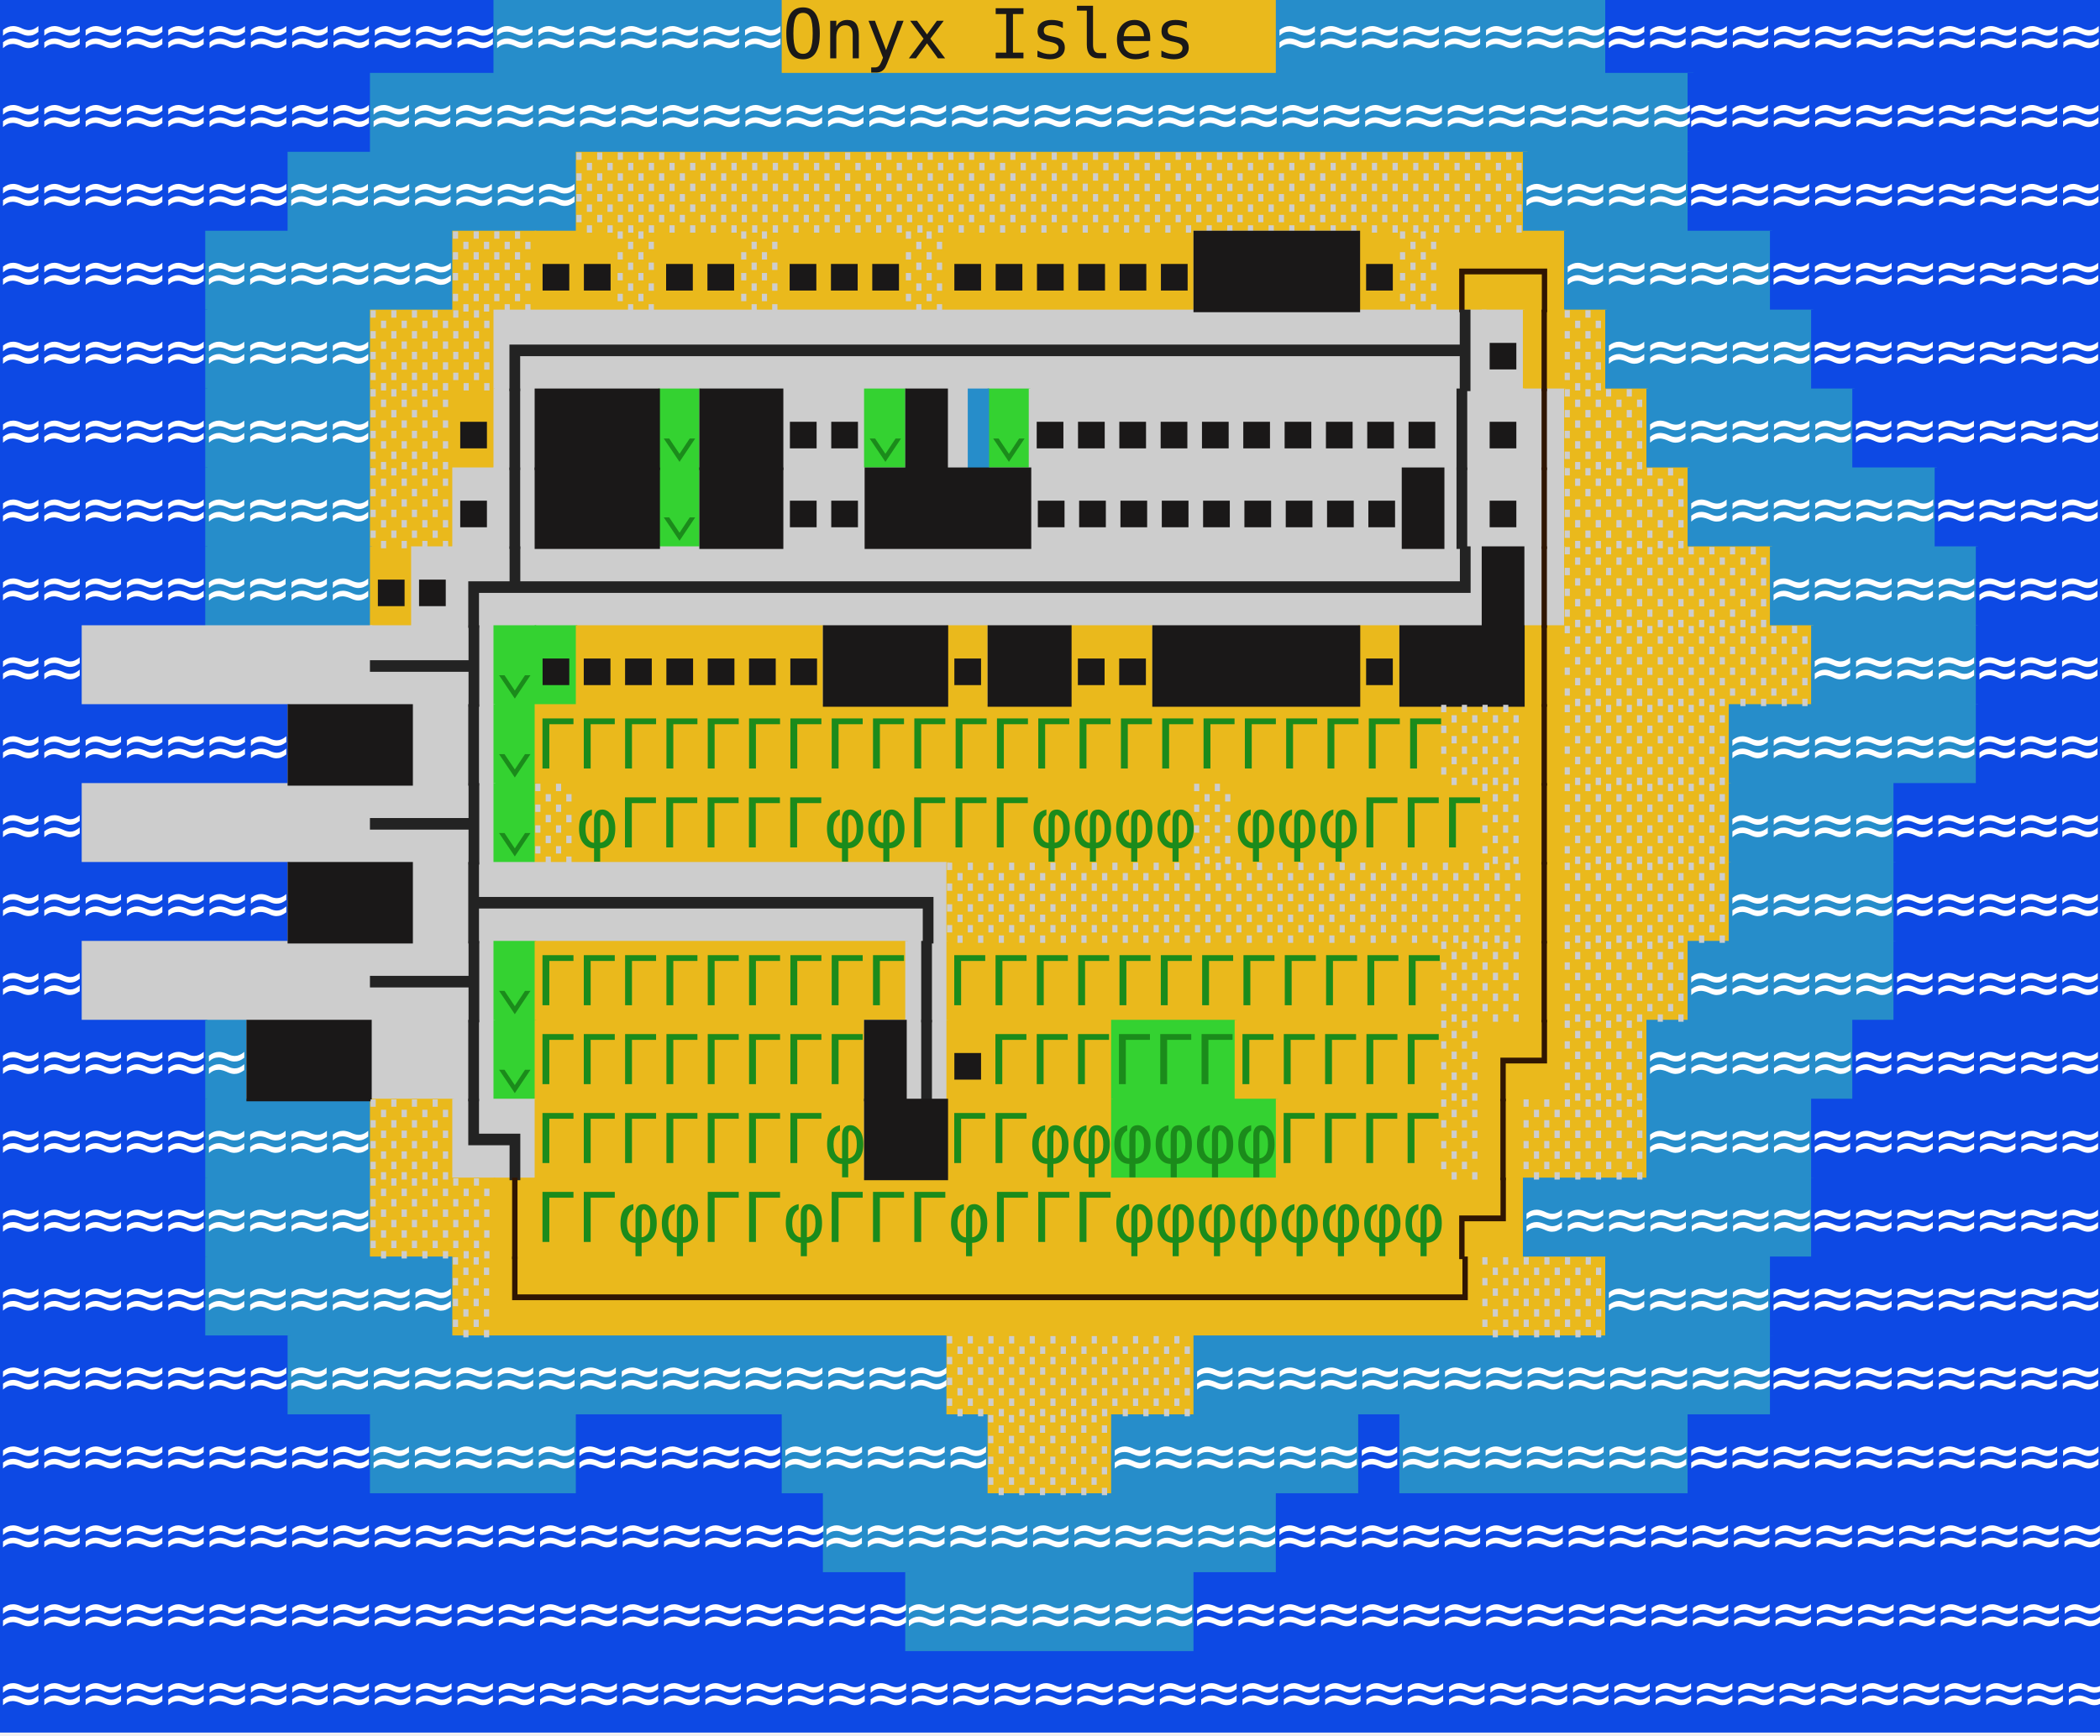
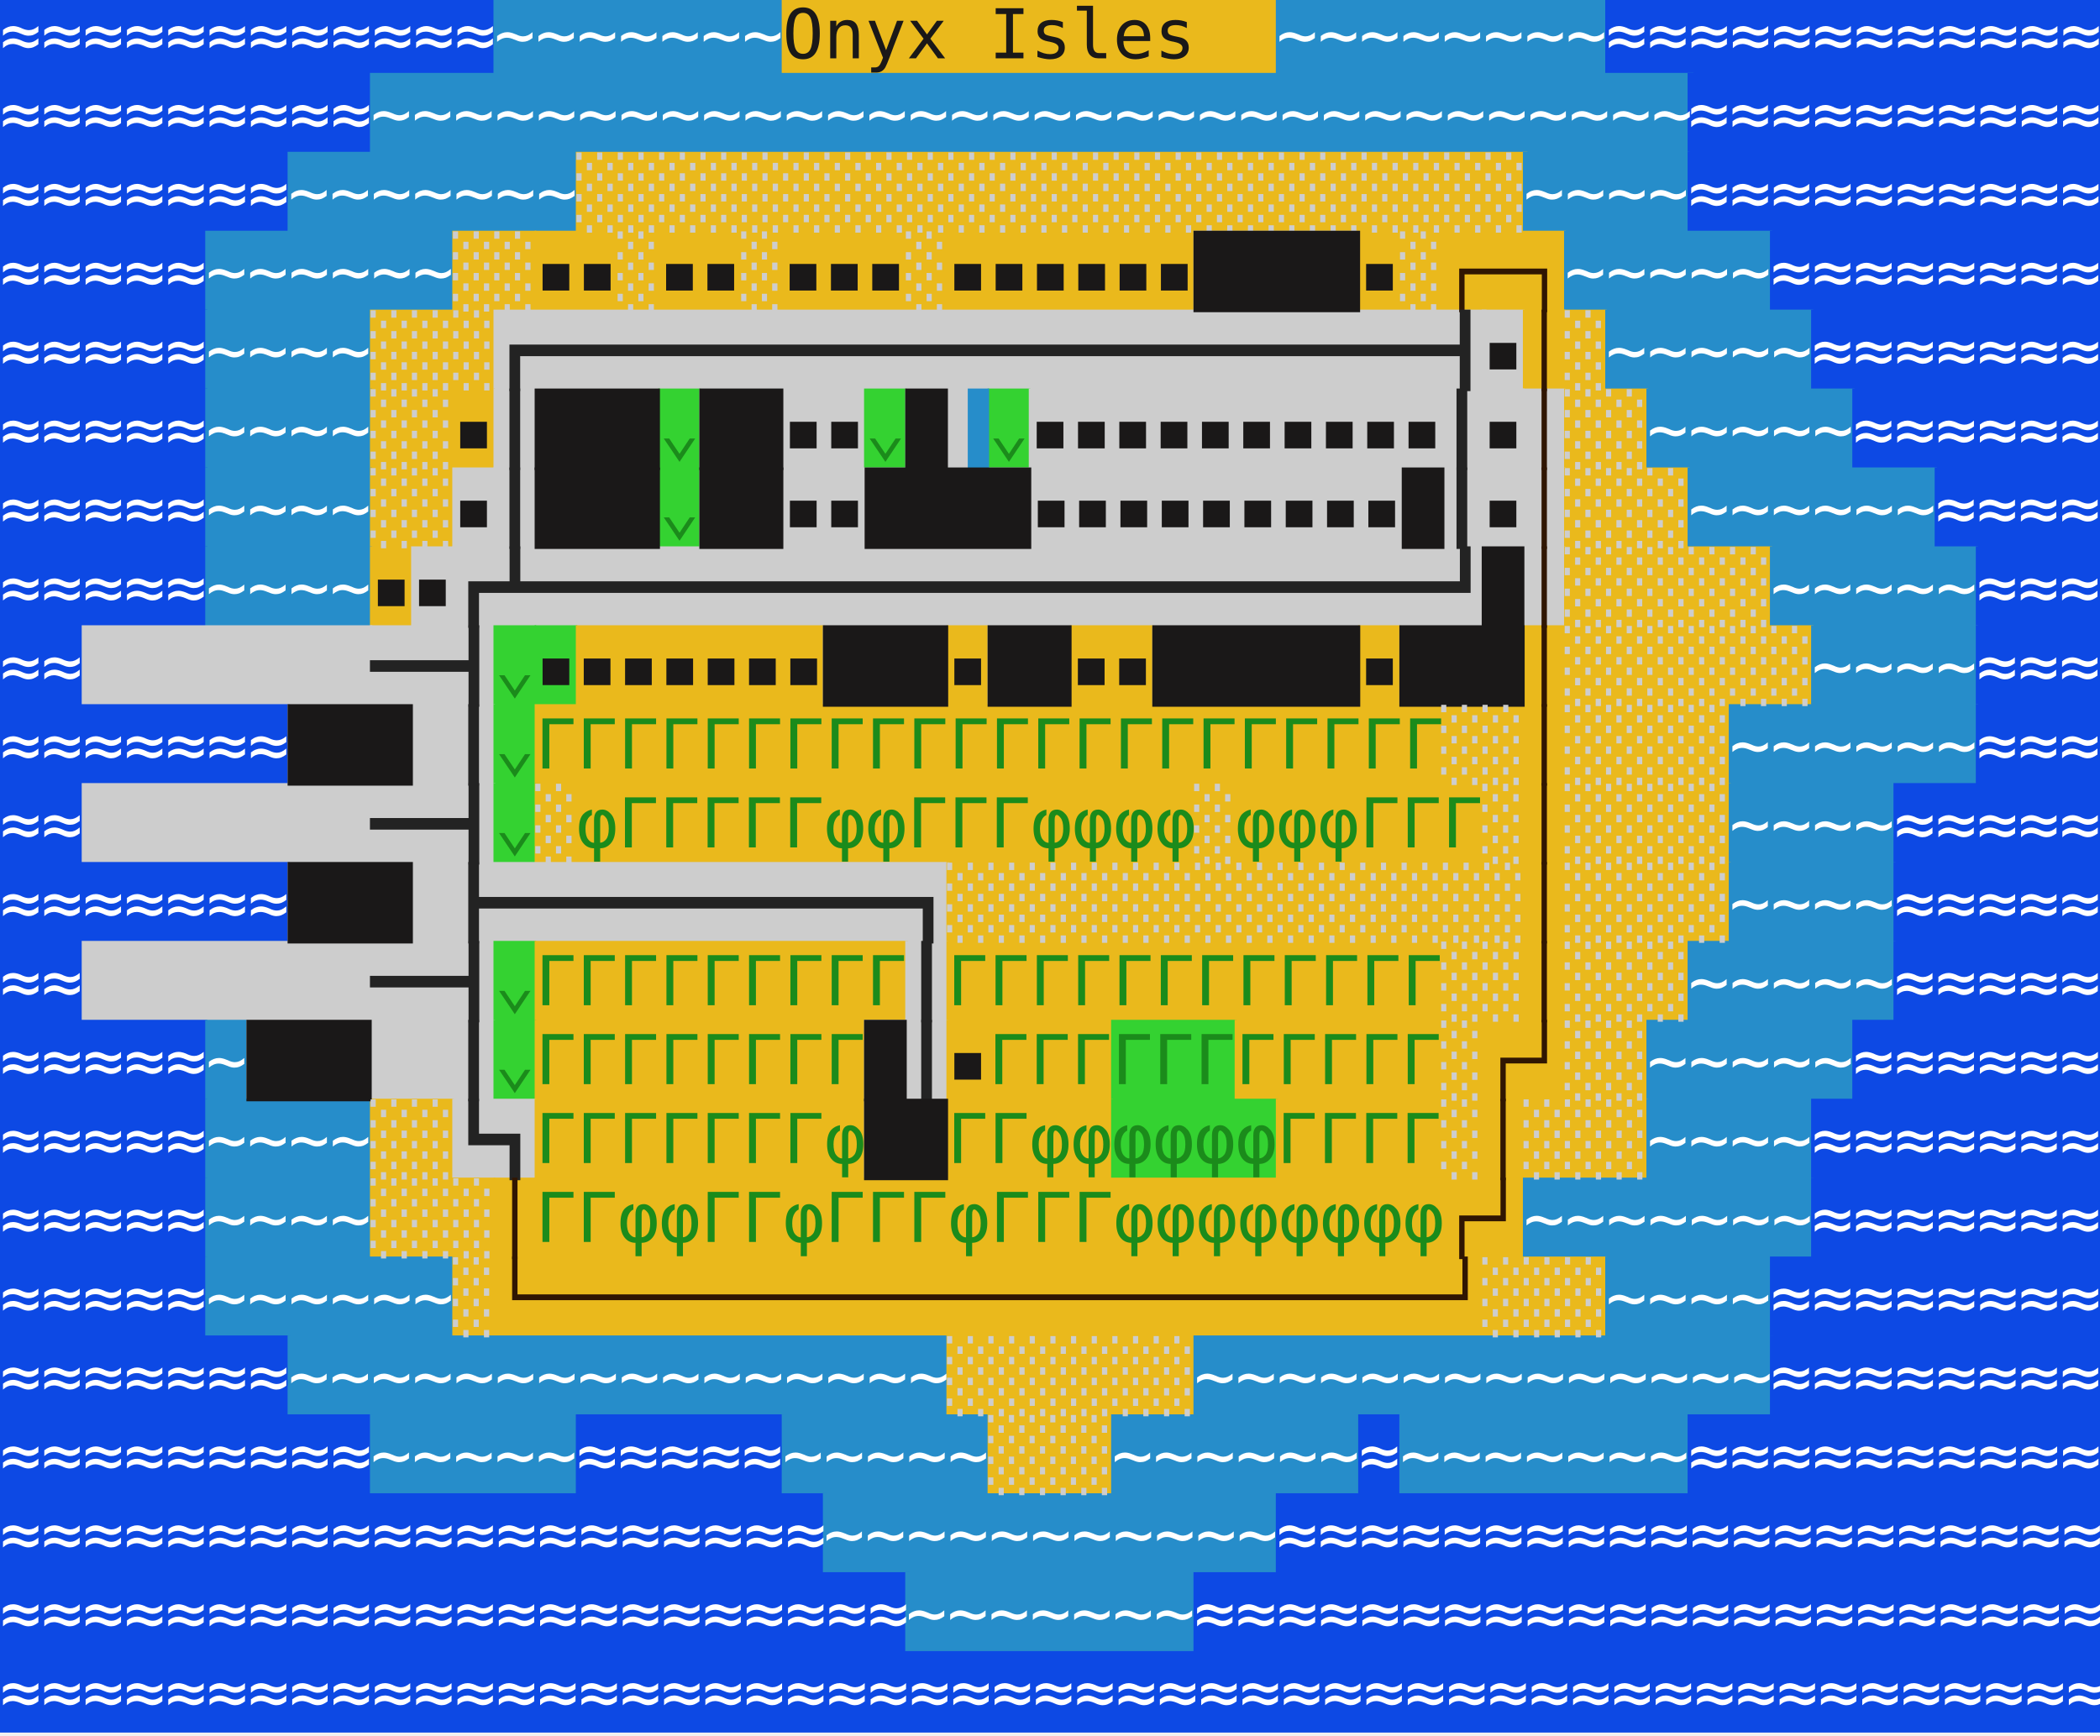
<svg xmlns="http://www.w3.org/2000/svg" version="1.1" width="306.0px" height="253.0px" viewBox="0 0 306.0 253.0" style="letter-spacing:0em;font-size:10px;font-family:'DejaVu Sans Mono';stroke:none">
  <text y="8.5" x="0.0" style="fill:#0d49e4">████████████</text>
  <text y="8.5" x="72.0" style="fill:#268dca">███████</text>
  <text y="8.5" x="114.0" style="fill:#eab91c">████████████</text>
  <text y="8.5" x="186.0" style="fill:#268dca">████████</text>
  <text y="8.5" x="234.0" style="fill:#0d49e4">████████████</text>
  <text y="20.0" x="0.0" style="fill:#0d49e4">█████████</text>
  <text y="20.0" x="54.0" style="fill:#268dca">████████████████████████████████</text>
  <text y="20.0" x="246.0" style="fill:#0d49e4">██████████</text>
  <text y="31.5" x="0.0" style="fill:#0d49e4">███████</text>
  <text y="31.5" x="42.0" style="fill:#268dca">███████</text>
  <text y="31.5" x="84.0" style="fill:#eab91c">███████████████████████</text>
  <text y="31.5" x="222.0" style="fill:#268dca">████</text>
  <text y="31.5" x="246.0" style="fill:#0d49e4">██████████</text>
  <text y="43.0" x="0.0" style="fill:#0d49e4">█████</text>
  <text y="43.0" x="30.0" style="fill:#268dca">██████</text>
  <text y="43.0" x="66.0" style="fill:#eab91c">██</text>
  <text y="43.0" x="78.0" style="fill:#eab91c">██</text>
  <text y="43.0" x="90.0" style="fill:#eab91c">█</text>
  <text y="43.0" x="96.0" style="fill:#eab91c">██</text>
  <text y="43.0" x="108.0" style="fill:#eab91c">█</text>
  <text y="43.0" x="114.0" style="fill:#eab91c">███</text>
  <text y="43.0" x="132.0" style="fill:#eab91c">█</text>
  <text y="43.0" x="138.0" style="fill:#eab91c">██████</text>
  <text y="43.0" x="174.0" style="fill:#cdcdcd">████</text>
  <text y="43.0" x="198.0" style="fill:#eab91c">█</text>
  <text y="43.0" x="204.0" style="fill:#eab91c">█</text>
  <text y="43.0" x="210.0" style="fill:#eab91c">███</text>
  <text y="43.0" x="228.0" style="fill:#268dca">█████</text>
  <text y="43.0" x="258.0" style="fill:#0d49e4">████████</text>
  <text y="54.5" x="0.0" style="fill:#0d49e4">█████</text>
  <text y="54.5" x="30.0" style="fill:#268dca">████</text>
  <text y="54.5" x="54.0" style="fill:#eab91c">███</text>
  <text y="54.5" x="72.0" style="fill:#cdcdcd">████████████████████████</text>
  <text y="54.5" x="216.0" style="fill:#cdcdcd">█</text>
  <text y="54.5" x="222.0" style="fill:#eab91c">█</text>
  <text y="54.5" x="228.0" style="fill:#eab91c">█</text>
  <text y="54.5" x="234.0" style="fill:#268dca">█████</text>
  <text y="54.5" x="264.0" style="fill:#0d49e4">███████</text>
  <text y="66.0" x="0.0" style="fill:#0d49e4">█████</text>
  <text y="66.0" x="30.0" style="fill:#268dca">████</text>
  <text y="66.0" x="54.0" style="fill:#eab91c">██</text>
  <text y="66.0" x="66.0" style="fill:#eab91c">█</text>
  <text y="66.0" x="72.0" style="fill:#cdcdcd">█</text>
  <text y="66.0" x="78.0" style="fill:#cdcdcd">███</text>
  <text y="66.0" x="96.0" style="fill:#34d231">█</text>
  <text y="66.0" x="102.0" style="fill:#cdcdcd">████</text>
  <text y="66.0" x="126.0" style="fill:#34d231">█</text>
  <text y="66.0" x="132.0" style="fill:#cdcdcd">█</text>
  <text y="66.0" x="138.0" style="fill:#cdcdcd">█</text>
  <text y="66.0" x="144.0" style="fill:#34d231">█</text>
  <text y="66.0" x="150.0" style="fill:#cdcdcd">██████████</text>
  <text y="66.0" x="210.0" style="fill:#cdcdcd">█</text>
  <text y="66.0" x="216.0" style="fill:#cdcdcd">█</text>
  <text y="66.0" x="222.0" style="fill:#cdcdcd">█</text>
  <text y="66.0" x="228.0" style="fill:#eab91c">██</text>
  <text y="66.0" x="240.0" style="fill:#268dca">█████</text>
  <text y="66.0" x="270.0" style="fill:#0d49e4">██████</text>
  <text y="77.5" x="0.0" style="fill:#0d49e4">█████</text>
  <text y="77.5" x="30.0" style="fill:#268dca">████</text>
  <text y="77.5" x="54.0" style="fill:#eab91c">██</text>
  <text y="77.5" x="66.0" style="fill:#cdcdcd">█</text>
  <text y="77.5" x="72.0" style="fill:#cdcdcd">█</text>
  <text y="77.5" x="78.0" style="fill:#cdcdcd">███</text>
  <text y="77.5" x="96.0" style="fill:#34d231">█</text>
  <text y="77.5" x="102.0" style="fill:#cdcdcd">██████████████████</text>
  <text y="77.5" x="210.0" style="fill:#cdcdcd">█</text>
  <text y="77.5" x="216.0" style="fill:#cdcdcd">█</text>
  <text y="77.5" x="222.0" style="fill:#cdcdcd">█</text>
  <text y="77.5" x="228.0" style="fill:#eab91c">███</text>
  <text y="77.5" x="246.0" style="fill:#268dca">██████</text>
  <text y="77.5" x="282.0" style="fill:#0d49e4">████</text>
  <text y="89.0" x="0.0" style="fill:#0d49e4">█████</text>
  <text y="89.0" x="30.0" style="fill:#268dca">████</text>
  <text y="89.0" x="54.0" style="fill:#eab91c">█</text>
  <text y="89.0" x="60.0" style="fill:#cdcdcd">█</text>
  <text y="89.0" x="66.0" style="fill:#cdcdcd">█████████████████████████</text>
  <text y="89.0" x="216.0" style="fill:#cdcdcd">█</text>
  <text y="89.0" x="222.0" style="fill:#cdcdcd">█</text>
  <text y="89.0" x="228.0" style="fill:#eab91c">█████</text>
  <text y="89.0" x="258.0" style="fill:#268dca">█████</text>
  <text y="89.0" x="288.0" style="fill:#0d49e4">███</text>
  <text y="100.5" x="0.0" style="fill:#0d49e4">██</text>
  <text y="100.5" x="12.0" style="fill:#cdcdcd">███████</text>
  <text y="100.5" x="54.0" style="fill:#cdcdcd">███</text>
  <text y="100.5" x="72.0" style="fill:#34d231">█</text>
  <text y="100.5" x="78.0" style="fill:#34d231">█</text>
  <text y="100.5" x="84.0" style="fill:#eab91c">██████</text>
  <text y="100.5" x="120.0" style="fill:#cdcdcd">███</text>
  <text y="100.5" x="138.0" style="fill:#eab91c">█</text>
  <text y="100.5" x="144.0" style="fill:#cdcdcd">██</text>
  <text y="100.5" x="156.0" style="fill:#eab91c">██</text>
  <text y="100.5" x="168.0" style="fill:#cdcdcd">█████</text>
  <text y="100.5" x="198.0" style="fill:#eab91c">█</text>
  <text y="100.5" x="204.0" style="fill:#cdcdcd">███</text>
  <text y="100.5" x="222.0" style="fill:#eab91c">█</text>
  <text y="100.5" x="228.0" style="fill:#eab91c">██████</text>
  <text y="100.5" x="264.0" style="fill:#268dca">████</text>
  <text y="100.5" x="288.0" style="fill:#0d49e4">███</text>
  <text y="112.0" x="0.0" style="fill:#0d49e4">███████</text>
  <text y="112.0" x="42.0" style="fill:#cdcdcd">████</text>
  <text y="112.0" x="66.0" style="fill:#cdcdcd">█</text>
  <text y="112.0" x="72.0" style="fill:#34d231">█</text>
  <text y="112.0" x="78.0" style="fill:#eab91c">██████████████████████</text>
  <text y="112.0" x="210.0" style="fill:#eab91c">██</text>
  <text y="112.0" x="222.0" style="fill:#eab91c">█</text>
  <text y="112.0" x="228.0" style="fill:#eab91c">████</text>
  <text y="112.0" x="252.0" style="fill:#268dca">██████</text>
  <text y="112.0" x="288.0" style="fill:#0d49e4">███</text>
  <text y="123.5" x="0.0" style="fill:#0d49e4">██</text>
  <text y="123.5" x="12.0" style="fill:#cdcdcd">███████</text>
  <text y="123.5" x="54.0" style="fill:#cdcdcd">███</text>
  <text y="123.5" x="72.0" style="fill:#34d231">█</text>
  <text y="123.5" x="78.0" style="fill:#eab91c">█</text>
  <text y="123.5" x="84.0" style="fill:#eab91c">███████████████</text>
  <text y="123.5" x="174.0" style="fill:#eab91c">█</text>
  <text y="123.5" x="180.0" style="fill:#eab91c">██████</text>
  <text y="123.5" x="216.0" style="fill:#eab91c">█</text>
  <text y="123.5" x="222.0" style="fill:#eab91c">█</text>
  <text y="123.5" x="228.0" style="fill:#eab91c">████</text>
  <text y="123.5" x="252.0" style="fill:#268dca">████</text>
  <text y="123.5" x="276.0" style="fill:#0d49e4">█████</text>
  <text y="135.0" x="0.0" style="fill:#0d49e4">███████</text>
  <text y="135.0" x="42.0" style="fill:#cdcdcd">████</text>
  <text y="135.0" x="66.0" style="fill:#cdcdcd">████████████</text>
  <text y="135.0" x="138.0" style="fill:#eab91c">██████████████</text>
  <text y="135.0" x="222.0" style="fill:#eab91c">█</text>
  <text y="135.0" x="228.0" style="fill:#eab91c">████</text>
  <text y="135.0" x="252.0" style="fill:#268dca">████</text>
  <text y="135.0" x="276.0" style="fill:#0d49e4">█████</text>
  <text y="146.5" x="0.0" style="fill:#0d49e4">██</text>
  <text y="146.5" x="12.0" style="fill:#cdcdcd">███████</text>
  <text y="146.5" x="54.0" style="fill:#cdcdcd">███</text>
  <text y="146.5" x="72.0" style="fill:#34d231">█</text>
  <text y="146.5" x="78.0" style="fill:#eab91c">█████████</text>
  <text y="146.5" x="132.0" style="fill:#cdcdcd">█</text>
  <text y="146.5" x="138.0" style="fill:#eab91c">████████████</text>
  <text y="146.5" x="210.0" style="fill:#eab91c">██</text>
  <text y="146.5" x="222.0" style="fill:#eab91c">█</text>
  <text y="146.5" x="228.0" style="fill:#eab91c">███</text>
  <text y="146.5" x="246.0" style="fill:#268dca">█████</text>
  <text y="146.5" x="276.0" style="fill:#0d49e4">█████</text>
  <text y="158.0" x="0.0" style="fill:#0d49e4">█████</text>
  <text y="158.0" x="30.0" style="fill:#268dca">█</text>
  <text y="158.0" x="36.0" style="fill:#cdcdcd">█████</text>
  <text y="158.0" x="66.0" style="fill:#cdcdcd">█</text>
  <text y="158.0" x="72.0" style="fill:#34d231">█</text>
  <text y="158.0" x="78.0" style="fill:#eab91c">████████</text>
  <text y="158.0" x="126.0" style="fill:#cdcdcd">█</text>
  <text y="158.0" x="132.0" style="fill:#cdcdcd">█</text>
  <text y="158.0" x="138.0" style="fill:#eab91c">█</text>
  <text y="158.0" x="144.0" style="fill:#eab91c">███</text>
  <text y="158.0" x="162.0" style="fill:#34d231">███</text>
  <text y="158.0" x="180.0" style="fill:#eab91c">█████</text>
  <text y="158.0" x="210.0" style="fill:#eab91c">█</text>
  <text y="158.0" x="216.0" style="fill:#eab91c">██</text>
  <text y="158.0" x="228.0" style="fill:#eab91c">██</text>
  <text y="158.0" x="240.0" style="fill:#268dca">█████</text>
  <text y="158.0" x="270.0" style="fill:#0d49e4">██████</text>
  <text y="169.5" x="0.0" style="fill:#0d49e4">█████</text>
  <text y="169.5" x="30.0" style="fill:#268dca">████</text>
  <text y="169.5" x="54.0" style="fill:#eab91c">██</text>
  <text y="169.5" x="66.0" style="fill:#cdcdcd">██</text>
  <text y="169.5" x="78.0" style="fill:#eab91c">████████</text>
  <text y="169.5" x="126.0" style="fill:#cdcdcd">██</text>
  <text y="169.5" x="138.0" style="fill:#eab91c">████</text>
  <text y="169.5" x="162.0" style="fill:#34d231">████</text>
  <text y="169.5" x="186.0" style="fill:#eab91c">████</text>
  <text y="169.5" x="210.0" style="fill:#eab91c">█</text>
  <text y="169.5" x="216.0" style="fill:#eab91c">█</text>
  <text y="169.5" x="222.0" style="fill:#eab91c">███</text>
  <text y="169.5" x="240.0" style="fill:#268dca">████</text>
  <text y="169.5" x="264.0" style="fill:#0d49e4">███████</text>
  <text y="181.0" x="0.0" style="fill:#0d49e4">█████</text>
  <text y="181.0" x="30.0" style="fill:#268dca">████</text>
  <text y="181.0" x="54.0" style="fill:#eab91c">███</text>
  <text y="181.0" x="72.0" style="fill:#eab91c">█</text>
  <text y="181.0" x="78.0" style="fill:#eab91c">██████████████████████</text>
  <text y="181.0" x="210.0" style="fill:#eab91c">██</text>
  <text y="181.0" x="222.0" style="fill:#268dca">███████</text>
  <text y="181.0" x="264.0" style="fill:#0d49e4">███████</text>
  <text y="192.5" x="0.0" style="fill:#0d49e4">█████</text>
  <text y="192.5" x="30.0" style="fill:#268dca">██████</text>
  <text y="192.5" x="66.0" style="fill:#eab91c">█</text>
  <text y="192.5" x="72.0" style="fill:#eab91c">████████████████████████</text>
  <text y="192.5" x="216.0" style="fill:#eab91c">███</text>
  <text y="192.5" x="234.0" style="fill:#268dca">████</text>
  <text y="192.5" x="258.0" style="fill:#0d49e4">████████</text>
  <text y="204.0" x="0.0" style="fill:#0d49e4">███████</text>
  <text y="204.0" x="42.0" style="fill:#268dca">████████████████</text>
  <text y="204.0" x="138.0" style="fill:#eab91c">██████</text>
  <text y="204.0" x="174.0" style="fill:#268dca">██████████████</text>
  <text y="204.0" x="258.0" style="fill:#0d49e4">████████</text>
  <text y="215.5" x="0.0" style="fill:#0d49e4">█████████</text>
  <text y="215.5" x="54.0" style="fill:#268dca">█████</text>
  <text y="215.5" x="84.0" style="fill:#0d49e4">█████</text>
  <text y="215.5" x="114.0" style="fill:#268dca">█████</text>
  <text y="215.5" x="144.0" style="fill:#eab91c">███</text>
  <text y="215.5" x="162.0" style="fill:#268dca">██████</text>
  <text y="215.5" x="198.0" style="fill:#0d49e4">█</text>
  <text y="215.5" x="204.0" style="fill:#268dca">███████</text>
  <text y="215.5" x="246.0" style="fill:#0d49e4">██████████</text>
  <text y="227.0" x="0.0" style="fill:#0d49e4">████████████████████</text>
  <text y="227.0" x="120.0" style="fill:#268dca">███████████</text>
  <text y="227.0" x="186.0" style="fill:#0d49e4">████████████████████</text>
  <text y="238.5" x="0.0" style="fill:#0d49e4">██████████████████████</text>
  <text y="238.5" x="132.0" style="fill:#268dca">███████</text>
  <text y="238.5" x="174.0" style="fill:#0d49e4">██████████████████████</text>
  <text y="250.0" x="0.0" style="fill:#0d49e4">███████████████████████████████████████████████████</text>
  <text y="8.5" x="0.0" style="fill:#ffffff">≈≈≈≈≈≈≈≈≈≈≈≈</text>
-   <text y="8.5" x="72.0" style="fill:#ffffff">≈≈≈≈≈≈≈</text>
+   <text y="8.5" x="72.0" style="fill:#ffffff">~~~~~~~</text>
  <text y="8.5" x="114.0" style="fill:#1a1818"> Onyx Isles </text>
-   <text y="8.5" x="186.0" style="fill:#ffffff">≈≈≈≈≈≈≈≈</text>
+   <text y="8.5" x="186.0" style="fill:#ffffff">~~~~~~~~</text>
  <text y="8.5" x="234.0" style="fill:#ffffff">≈≈≈≈≈≈≈≈≈≈≈≈</text>
  <text y="20.0" x="0.0" style="fill:#ffffff">≈≈≈≈≈≈≈≈≈</text>
-   <text y="20.0" x="54.0" style="fill:#ffffff">≈≈≈≈≈≈≈≈≈≈≈≈≈≈≈≈≈≈≈≈≈≈≈≈≈≈≈≈≈≈≈≈</text>
+   <text y="20.0" x="54.0" style="fill:#ffffff">~~~~~~~~~~~~~~~~~~~~~~~~~~~~~~~~</text>
  <text y="20.0" x="246.0" style="fill:#ffffff">≈≈≈≈≈≈≈≈≈≈</text>
  <text y="31.5" x="0.0" style="fill:#ffffff">≈≈≈≈≈≈≈</text>
-   <text y="31.5" x="42.0" style="fill:#ffffff">≈≈≈≈≈≈≈</text>
+   <text y="31.5" x="42.0" style="fill:#ffffff">~~~~~~~</text>
  <text y="31.5" x="84.0" style="fill:#cdcdcd">░░░░░░░░░░░░░░░░░░░░░░░</text>
-   <text y="31.5" x="222.0" style="fill:#ffffff">≈≈≈≈</text>
+   <text y="31.5" x="222.0" style="fill:#ffffff">~~~~</text>
  <text y="31.5" x="246.0" style="fill:#ffffff">≈≈≈≈≈≈≈≈≈≈</text>
  <text y="43.0" x="0.0" style="fill:#ffffff">≈≈≈≈≈</text>
-   <text y="43.0" x="30.0" style="fill:#ffffff">≈≈≈≈≈≈</text>
+   <text y="43.0" x="30.0" style="fill:#ffffff">~~~~~~</text>
  <text y="43.0" x="66.0" style="fill:#cdcdcd">░░</text>
  <text y="43.0" x="78.0" style="fill:#1a1818">▪▪</text>
  <text y="43.0" x="90.0" style="fill:#cdcdcd">░</text>
  <text y="43.0" x="96.0" style="fill:#1a1818">▪▪</text>
  <text y="43.0" x="108.0" style="fill:#cdcdcd">░</text>
  <text y="43.0" x="114.0" style="fill:#1a1818">▪▪▪</text>
  <text y="43.0" x="132.0" style="fill:#cdcdcd">░</text>
  <text y="43.0" x="138.0" style="fill:#1a1818">▪▪▪▪▪▪</text>
  <text y="43.0" x="174.0" style="fill:#1a1818">████</text>
  <text y="43.0" x="198.0" style="fill:#1a1818">▪</text>
  <text y="43.0" x="204.0" style="fill:#cdcdcd">░</text>
  <text y="43.0" x="210.0" style="fill:#301602">┌─┐</text>
-   <text y="43.0" x="228.0" style="fill:#ffffff">≈≈≈≈≈</text>
+   <text y="43.0" x="228.0" style="fill:#ffffff">~~~~~</text>
  <text y="43.0" x="258.0" style="fill:#ffffff">≈≈≈≈≈≈≈≈</text>
  <text y="54.5" x="0.0" style="fill:#ffffff">≈≈≈≈≈</text>
-   <text y="54.5" x="30.0" style="fill:#ffffff">≈≈≈≈</text>
+   <text y="54.5" x="30.0" style="fill:#ffffff">~~~~</text>
  <text y="54.5" x="54.0" style="fill:#cdcdcd">░░░</text>
  <text y="54.5" x="72.0" style="fill:#232323">┏━━━━━━━━━━━━━━━━━━━━━━┫</text>
  <text y="54.5" x="216.0" style="fill:#1a1818">▪</text>
  <text y="54.5" x="222.0" style="fill:#301602">│</text>
  <text y="54.5" x="228.0" style="fill:#cdcdcd">░</text>
-   <text y="54.5" x="234.0" style="fill:#ffffff">≈≈≈≈≈</text>
+   <text y="54.5" x="234.0" style="fill:#ffffff">~~~~~</text>
  <text y="54.5" x="264.0" style="fill:#ffffff">≈≈≈≈≈≈≈</text>
  <text y="66.0" x="0.0" style="fill:#ffffff">≈≈≈≈≈</text>
-   <text y="66.0" x="30.0" style="fill:#ffffff">≈≈≈≈</text>
+   <text y="66.0" x="30.0" style="fill:#ffffff">~~~~</text>
  <text y="66.0" x="54.0" style="fill:#cdcdcd">░░</text>
  <text y="66.0" x="66.0" style="fill:#1a1818">▪</text>
  <text y="66.0" x="72.0" style="fill:#232323">┃</text>
  <text y="66.0" x="78.0" style="fill:#1a1818">███</text>
  <text y="66.0" x="96.0" style="fill:#1b8b1b">⌄</text>
  <text y="66.0" x="102.0" style="fill:#1a1818">██▪▪</text>
  <text y="66.0" x="126.0" style="fill:#1b8b1b">⌄</text>
  <text y="66.0" x="132.0" style="fill:#1a1818">█</text>
  <text y="66.0" x="138.0" style="fill:#268dca">▐</text>
  <text y="66.0" x="144.0" style="fill:#1b8b1b">⌄</text>
  <text y="66.0" x="150.0" style="fill:#1a1818">▪▪▪▪▪▪▪▪▪▪</text>
  <text y="66.0" x="210.0" style="fill:#232323">┃</text>
  <text y="66.0" x="216.0" style="fill:#1a1818">▪</text>
  <text y="66.0" x="222.0" style="fill:#301602">│</text>
  <text y="66.0" x="228.0" style="fill:#cdcdcd">░░</text>
-   <text y="66.0" x="240.0" style="fill:#ffffff">≈≈≈≈≈</text>
+   <text y="66.0" x="240.0" style="fill:#ffffff">~~~~~</text>
  <text y="66.0" x="270.0" style="fill:#ffffff">≈≈≈≈≈≈</text>
  <text y="77.5" x="0.0" style="fill:#ffffff">≈≈≈≈≈</text>
-   <text y="77.5" x="30.0" style="fill:#ffffff">≈≈≈≈</text>
+   <text y="77.5" x="30.0" style="fill:#ffffff">~~~~</text>
  <text y="77.5" x="54.0" style="fill:#cdcdcd">░░</text>
  <text y="77.5" x="66.0" style="fill:#1a1818">▪</text>
  <text y="77.5" x="72.0" style="fill:#232323">┃</text>
  <text y="77.5" x="78.0" style="fill:#1a1818">███</text>
  <text y="77.5" x="96.0" style="fill:#1b8b1b">⌄</text>
  <text y="77.5" x="102.0" style="fill:#1a1818">██▪▪████▪▪▪▪▪▪▪▪▪█</text>
  <text y="77.5" x="210.0" style="fill:#232323">┃</text>
  <text y="77.5" x="216.0" style="fill:#1a1818">▪</text>
  <text y="77.5" x="222.0" style="fill:#301602">│</text>
  <text y="77.5" x="228.0" style="fill:#cdcdcd">░░░</text>
-   <text y="77.5" x="246.0" style="fill:#ffffff">≈≈≈≈≈≈</text>
+   <text y="77.5" x="246.0" style="fill:#ffffff">~~~~~~</text>
  <text y="77.5" x="282.0" style="fill:#ffffff">≈≈≈≈</text>
  <text y="89.0" x="0.0" style="fill:#ffffff">≈≈≈≈≈</text>
-   <text y="89.0" x="30.0" style="fill:#ffffff">≈≈≈≈</text>
+   <text y="89.0" x="30.0" style="fill:#ffffff">~~~~</text>
  <text y="89.0" x="54.0" style="fill:#1a1818">▪</text>
  <text y="89.0" x="60.0" style="fill:#1a1818">▪</text>
  <text y="89.0" x="66.0" style="fill:#232323">┏┻━━━━━━━━━━━━━━━━━━━━━━┛</text>
  <text y="89.0" x="216.0" style="fill:#1a1818">█</text>
  <text y="89.0" x="222.0" style="fill:#301602">│</text>
  <text y="89.0" x="228.0" style="fill:#cdcdcd">░░░░░</text>
-   <text y="89.0" x="258.0" style="fill:#ffffff">≈≈≈≈≈</text>
+   <text y="89.0" x="258.0" style="fill:#ffffff">~~~~~</text>
  <text y="89.0" x="288.0" style="fill:#ffffff">≈≈≈</text>
  <text y="100.5" x="0.0" style="fill:#ffffff">≈≈</text>
  <text y="100.5" x="12.0" style="fill:#1a1818">       </text>
  <text y="100.5" x="54.0" style="fill:#232323">━━┫</text>
  <text y="100.5" x="72.0" style="fill:#1b8b1b">⌄</text>
  <text y="100.5" x="78.0" style="fill:#1a1818">▪</text>
  <text y="100.5" x="84.0" style="fill:#1a1818">▪▪▪▪▪▪</text>
  <text y="100.5" x="120.0" style="fill:#1a1818">███</text>
  <text y="100.5" x="138.0" style="fill:#1a1818">▪</text>
  <text y="100.5" x="144.0" style="fill:#1a1818">██</text>
  <text y="100.5" x="156.0" style="fill:#1a1818">▪▪</text>
  <text y="100.5" x="168.0" style="fill:#1a1818">█████</text>
  <text y="100.5" x="198.0" style="fill:#1a1818">▪</text>
  <text y="100.5" x="204.0" style="fill:#1a1818">███</text>
  <text y="100.5" x="222.0" style="fill:#301602">│</text>
  <text y="100.5" x="228.0" style="fill:#cdcdcd">░░░░░░</text>
-   <text y="100.5" x="264.0" style="fill:#ffffff">≈≈≈≈</text>
+   <text y="100.5" x="264.0" style="fill:#ffffff">~~~~</text>
  <text y="100.5" x="288.0" style="fill:#ffffff">≈≈≈</text>
  <text y="112.0" x="0.0" style="fill:#ffffff">≈≈≈≈≈≈≈</text>
  <text y="112.0" x="42.0" style="fill:#1a1818"> ███</text>
  <text y="112.0" x="66.0" style="fill:#232323">┃</text>
  <text y="112.0" x="72.0" style="fill:#1b8b1b">⌄</text>
  <text y="112.0" x="78.0" style="fill:#1b8b1b">ΓΓΓΓΓΓΓΓΓΓΓΓΓΓΓΓΓΓΓΓΓΓ</text>
  <text y="112.0" x="210.0" style="fill:#cdcdcd">░░</text>
  <text y="112.0" x="222.0" style="fill:#301602">│</text>
  <text y="112.0" x="228.0" style="fill:#cdcdcd">░░░░</text>
-   <text y="112.0" x="252.0" style="fill:#ffffff">≈≈≈≈≈≈</text>
+   <text y="112.0" x="252.0" style="fill:#ffffff">~~~~~~</text>
  <text y="112.0" x="288.0" style="fill:#ffffff">≈≈≈</text>
  <text y="123.5" x="0.0" style="fill:#ffffff">≈≈</text>
  <text y="123.5" x="12.0" style="fill:#1a1818">       </text>
  <text y="123.5" x="54.0" style="fill:#232323">━━┫</text>
  <text y="123.5" x="72.0" style="fill:#1b8b1b">⌄</text>
  <text y="123.5" x="78.0" style="fill:#cdcdcd">░</text>
  <text y="123.5" x="84.0" style="fill:#1b8b1b">φΓΓΓΓΓφφΓΓΓφφφφ</text>
  <text y="123.5" x="174.0" style="fill:#cdcdcd">░</text>
  <text y="123.5" x="180.0" style="fill:#1b8b1b">φφφΓΓΓ</text>
  <text y="123.5" x="216.0" style="fill:#cdcdcd">░</text>
  <text y="123.5" x="222.0" style="fill:#301602">│</text>
  <text y="123.5" x="228.0" style="fill:#cdcdcd">░░░░</text>
-   <text y="123.5" x="252.0" style="fill:#ffffff">≈≈≈≈</text>
+   <text y="123.5" x="252.0" style="fill:#ffffff">~~~~</text>
  <text y="123.5" x="276.0" style="fill:#ffffff">≈≈≈≈≈</text>
  <text y="135.0" x="0.0" style="fill:#ffffff">≈≈≈≈≈≈≈</text>
  <text y="135.0" x="42.0" style="fill:#1a1818"> ███</text>
  <text y="135.0" x="66.0" style="fill:#232323">┣━━━━━━━━━━┓</text>
  <text y="135.0" x="138.0" style="fill:#cdcdcd">░░░░░░░░░░░░░░</text>
  <text y="135.0" x="222.0" style="fill:#301602">│</text>
  <text y="135.0" x="228.0" style="fill:#cdcdcd">░░░░</text>
-   <text y="135.0" x="252.0" style="fill:#ffffff">≈≈≈≈</text>
+   <text y="135.0" x="252.0" style="fill:#ffffff">~~~~</text>
  <text y="135.0" x="276.0" style="fill:#ffffff">≈≈≈≈≈</text>
  <text y="146.5" x="0.0" style="fill:#ffffff">≈≈</text>
  <text y="146.5" x="12.0" style="fill:#1a1818">       </text>
  <text y="146.5" x="54.0" style="fill:#232323">━━┫</text>
  <text y="146.5" x="72.0" style="fill:#1b8b1b">⌄</text>
  <text y="146.5" x="78.0" style="fill:#1b8b1b">ΓΓΓΓΓΓΓΓΓ</text>
  <text y="146.5" x="132.0" style="fill:#232323">┃</text>
  <text y="146.5" x="138.0" style="fill:#1b8b1b">ΓΓΓΓΓΓΓΓΓΓΓΓ</text>
  <text y="146.5" x="210.0" style="fill:#cdcdcd">░░</text>
  <text y="146.5" x="222.0" style="fill:#301602">│</text>
  <text y="146.5" x="228.0" style="fill:#cdcdcd">░░░</text>
-   <text y="146.5" x="246.0" style="fill:#ffffff">≈≈≈≈≈</text>
+   <text y="146.5" x="246.0" style="fill:#ffffff">~~~~~</text>
  <text y="146.5" x="276.0" style="fill:#ffffff">≈≈≈≈≈</text>
  <text y="158.0" x="0.0" style="fill:#ffffff">≈≈≈≈≈</text>
-   <text y="158.0" x="30.0" style="fill:#ffffff">≈</text>
+   <text y="158.0" x="30.0" style="fill:#ffffff">~</text>
  <text y="158.0" x="36.0" style="fill:#1a1818">  ███</text>
  <text y="158.0" x="66.0" style="fill:#232323">┃</text>
  <text y="158.0" x="72.0" style="fill:#1b8b1b">⌄</text>
  <text y="158.0" x="78.0" style="fill:#1b8b1b">ΓΓΓΓΓΓΓΓ</text>
  <text y="158.0" x="126.0" style="fill:#1a1818">█</text>
  <text y="158.0" x="132.0" style="fill:#232323">┃</text>
  <text y="158.0" x="138.0" style="fill:#1a1818">▪</text>
  <text y="158.0" x="144.0" style="fill:#1b8b1b">ΓΓΓ</text>
  <text y="158.0" x="162.0" style="fill:#1b8b1b">ΓΓΓ</text>
  <text y="158.0" x="180.0" style="fill:#1b8b1b">ΓΓΓΓΓ</text>
  <text y="158.0" x="210.0" style="fill:#cdcdcd">░</text>
  <text y="158.0" x="216.0" style="fill:#301602">┌┘</text>
  <text y="158.0" x="228.0" style="fill:#cdcdcd">░░</text>
-   <text y="158.0" x="240.0" style="fill:#ffffff">≈≈≈≈≈</text>
+   <text y="158.0" x="240.0" style="fill:#ffffff">~~~~~</text>
  <text y="158.0" x="270.0" style="fill:#ffffff">≈≈≈≈≈≈</text>
  <text y="169.5" x="0.0" style="fill:#ffffff">≈≈≈≈≈</text>
-   <text y="169.5" x="30.0" style="fill:#ffffff">≈≈≈≈</text>
+   <text y="169.5" x="30.0" style="fill:#ffffff">~~~~</text>
  <text y="169.5" x="54.0" style="fill:#cdcdcd">░░</text>
  <text y="169.5" x="66.0" style="fill:#232323">┗┓</text>
  <text y="169.5" x="78.0" style="fill:#1b8b1b">ΓΓΓΓΓΓΓφ</text>
  <text y="169.5" x="126.0" style="fill:#1a1818">██</text>
  <text y="169.5" x="138.0" style="fill:#1b8b1b">ΓΓφφ</text>
  <text y="169.5" x="162.0" style="fill:#1b8b1b">φφφφ</text>
  <text y="169.5" x="186.0" style="fill:#1b8b1b">ΓΓΓΓ</text>
  <text y="169.5" x="210.0" style="fill:#cdcdcd">░</text>
  <text y="169.5" x="216.0" style="fill:#301602">│</text>
  <text y="169.5" x="222.0" style="fill:#cdcdcd">░░░</text>
-   <text y="169.5" x="240.0" style="fill:#ffffff">≈≈≈≈</text>
+   <text y="169.5" x="240.0" style="fill:#ffffff">~~~~</text>
  <text y="169.5" x="264.0" style="fill:#ffffff">≈≈≈≈≈≈≈</text>
  <text y="181.0" x="0.0" style="fill:#ffffff">≈≈≈≈≈</text>
-   <text y="181.0" x="30.0" style="fill:#ffffff">≈≈≈≈</text>
+   <text y="181.0" x="30.0" style="fill:#ffffff">~~~~</text>
  <text y="181.0" x="54.0" style="fill:#cdcdcd">░░░</text>
  <text y="181.0" x="72.0" style="fill:#301602">│</text>
  <text y="181.0" x="78.0" style="fill:#1b8b1b">ΓΓφφΓΓφΓΓΓφΓΓΓφφφφφφφφ</text>
  <text y="181.0" x="210.0" style="fill:#301602">┌┘</text>
-   <text y="181.0" x="222.0" style="fill:#ffffff">≈≈≈≈≈≈≈</text>
+   <text y="181.0" x="222.0" style="fill:#ffffff">~~~~~~~</text>
  <text y="181.0" x="264.0" style="fill:#ffffff">≈≈≈≈≈≈≈</text>
  <text y="192.5" x="0.0" style="fill:#ffffff">≈≈≈≈≈</text>
-   <text y="192.5" x="30.0" style="fill:#ffffff">≈≈≈≈≈≈</text>
+   <text y="192.5" x="30.0" style="fill:#ffffff">~~~~~~</text>
  <text y="192.5" x="66.0" style="fill:#cdcdcd">░</text>
  <text y="192.5" x="72.0" style="fill:#301602">└──────────────────────┘</text>
  <text y="192.5" x="216.0" style="fill:#cdcdcd">░░░</text>
-   <text y="192.5" x="234.0" style="fill:#ffffff">≈≈≈≈</text>
+   <text y="192.5" x="234.0" style="fill:#ffffff">~~~~</text>
  <text y="192.5" x="258.0" style="fill:#ffffff">≈≈≈≈≈≈≈≈</text>
  <text y="204.0" x="0.0" style="fill:#ffffff">≈≈≈≈≈≈≈</text>
-   <text y="204.0" x="42.0" style="fill:#ffffff">≈≈≈≈≈≈≈≈≈≈≈≈≈≈≈≈</text>
+   <text y="204.0" x="42.0" style="fill:#ffffff">~~~~~~~~~~~~~~~~</text>
  <text y="204.0" x="138.0" style="fill:#cdcdcd">░░░░░░</text>
-   <text y="204.0" x="174.0" style="fill:#ffffff">≈≈≈≈≈≈≈≈≈≈≈≈≈≈</text>
+   <text y="204.0" x="174.0" style="fill:#ffffff">~~~~~~~~~~~~~~</text>
  <text y="204.0" x="258.0" style="fill:#ffffff">≈≈≈≈≈≈≈≈</text>
  <text y="215.5" x="0.0" style="fill:#ffffff">≈≈≈≈≈≈≈≈≈</text>
-   <text y="215.5" x="54.0" style="fill:#ffffff">≈≈≈≈≈</text>
+   <text y="215.5" x="54.0" style="fill:#ffffff">~~~~~</text>
  <text y="215.5" x="84.0" style="fill:#ffffff">≈≈≈≈≈</text>
-   <text y="215.5" x="114.0" style="fill:#ffffff">≈≈≈≈≈</text>
+   <text y="215.5" x="114.0" style="fill:#ffffff">~~~~~</text>
  <text y="215.5" x="144.0" style="fill:#cdcdcd">░░░</text>
-   <text y="215.5" x="162.0" style="fill:#ffffff">≈≈≈≈≈≈</text>
+   <text y="215.5" x="162.0" style="fill:#ffffff">~~~~~~</text>
  <text y="215.5" x="198.0" style="fill:#ffffff">≈</text>
-   <text y="215.5" x="204.0" style="fill:#ffffff">≈≈≈≈≈≈≈</text>
+   <text y="215.5" x="204.0" style="fill:#ffffff">~~~~~~~</text>
  <text y="215.5" x="246.0" style="fill:#ffffff">≈≈≈≈≈≈≈≈≈≈</text>
  <text y="227.0" x="0.0" style="fill:#ffffff">≈≈≈≈≈≈≈≈≈≈≈≈≈≈≈≈≈≈≈≈</text>
-   <text y="227.0" x="120.0" style="fill:#ffffff">≈≈≈≈≈≈≈≈≈≈≈</text>
+   <text y="227.0" x="120.0" style="fill:#ffffff">~~~~~~~~~~~</text>
  <text y="227.0" x="186.0" style="fill:#ffffff">≈≈≈≈≈≈≈≈≈≈≈≈≈≈≈≈≈≈≈≈</text>
  <text y="238.5" x="0.0" style="fill:#ffffff">≈≈≈≈≈≈≈≈≈≈≈≈≈≈≈≈≈≈≈≈≈≈</text>
-   <text y="238.5" x="132.0" style="fill:#ffffff">≈≈≈≈≈≈≈</text>
+   <text y="238.5" x="132.0" style="fill:#ffffff">~~~~~~~</text>
  <text y="238.5" x="174.0" style="fill:#ffffff">≈≈≈≈≈≈≈≈≈≈≈≈≈≈≈≈≈≈≈≈≈≈</text>
  <text y="250.0" x="0.0" style="fill:#ffffff">≈≈≈≈≈≈≈≈≈≈≈≈≈≈≈≈≈≈≈≈≈≈≈≈≈≈≈≈≈≈≈≈≈≈≈≈≈≈≈≈≈≈≈≈≈≈≈≈≈≈≈</text>
</svg>
